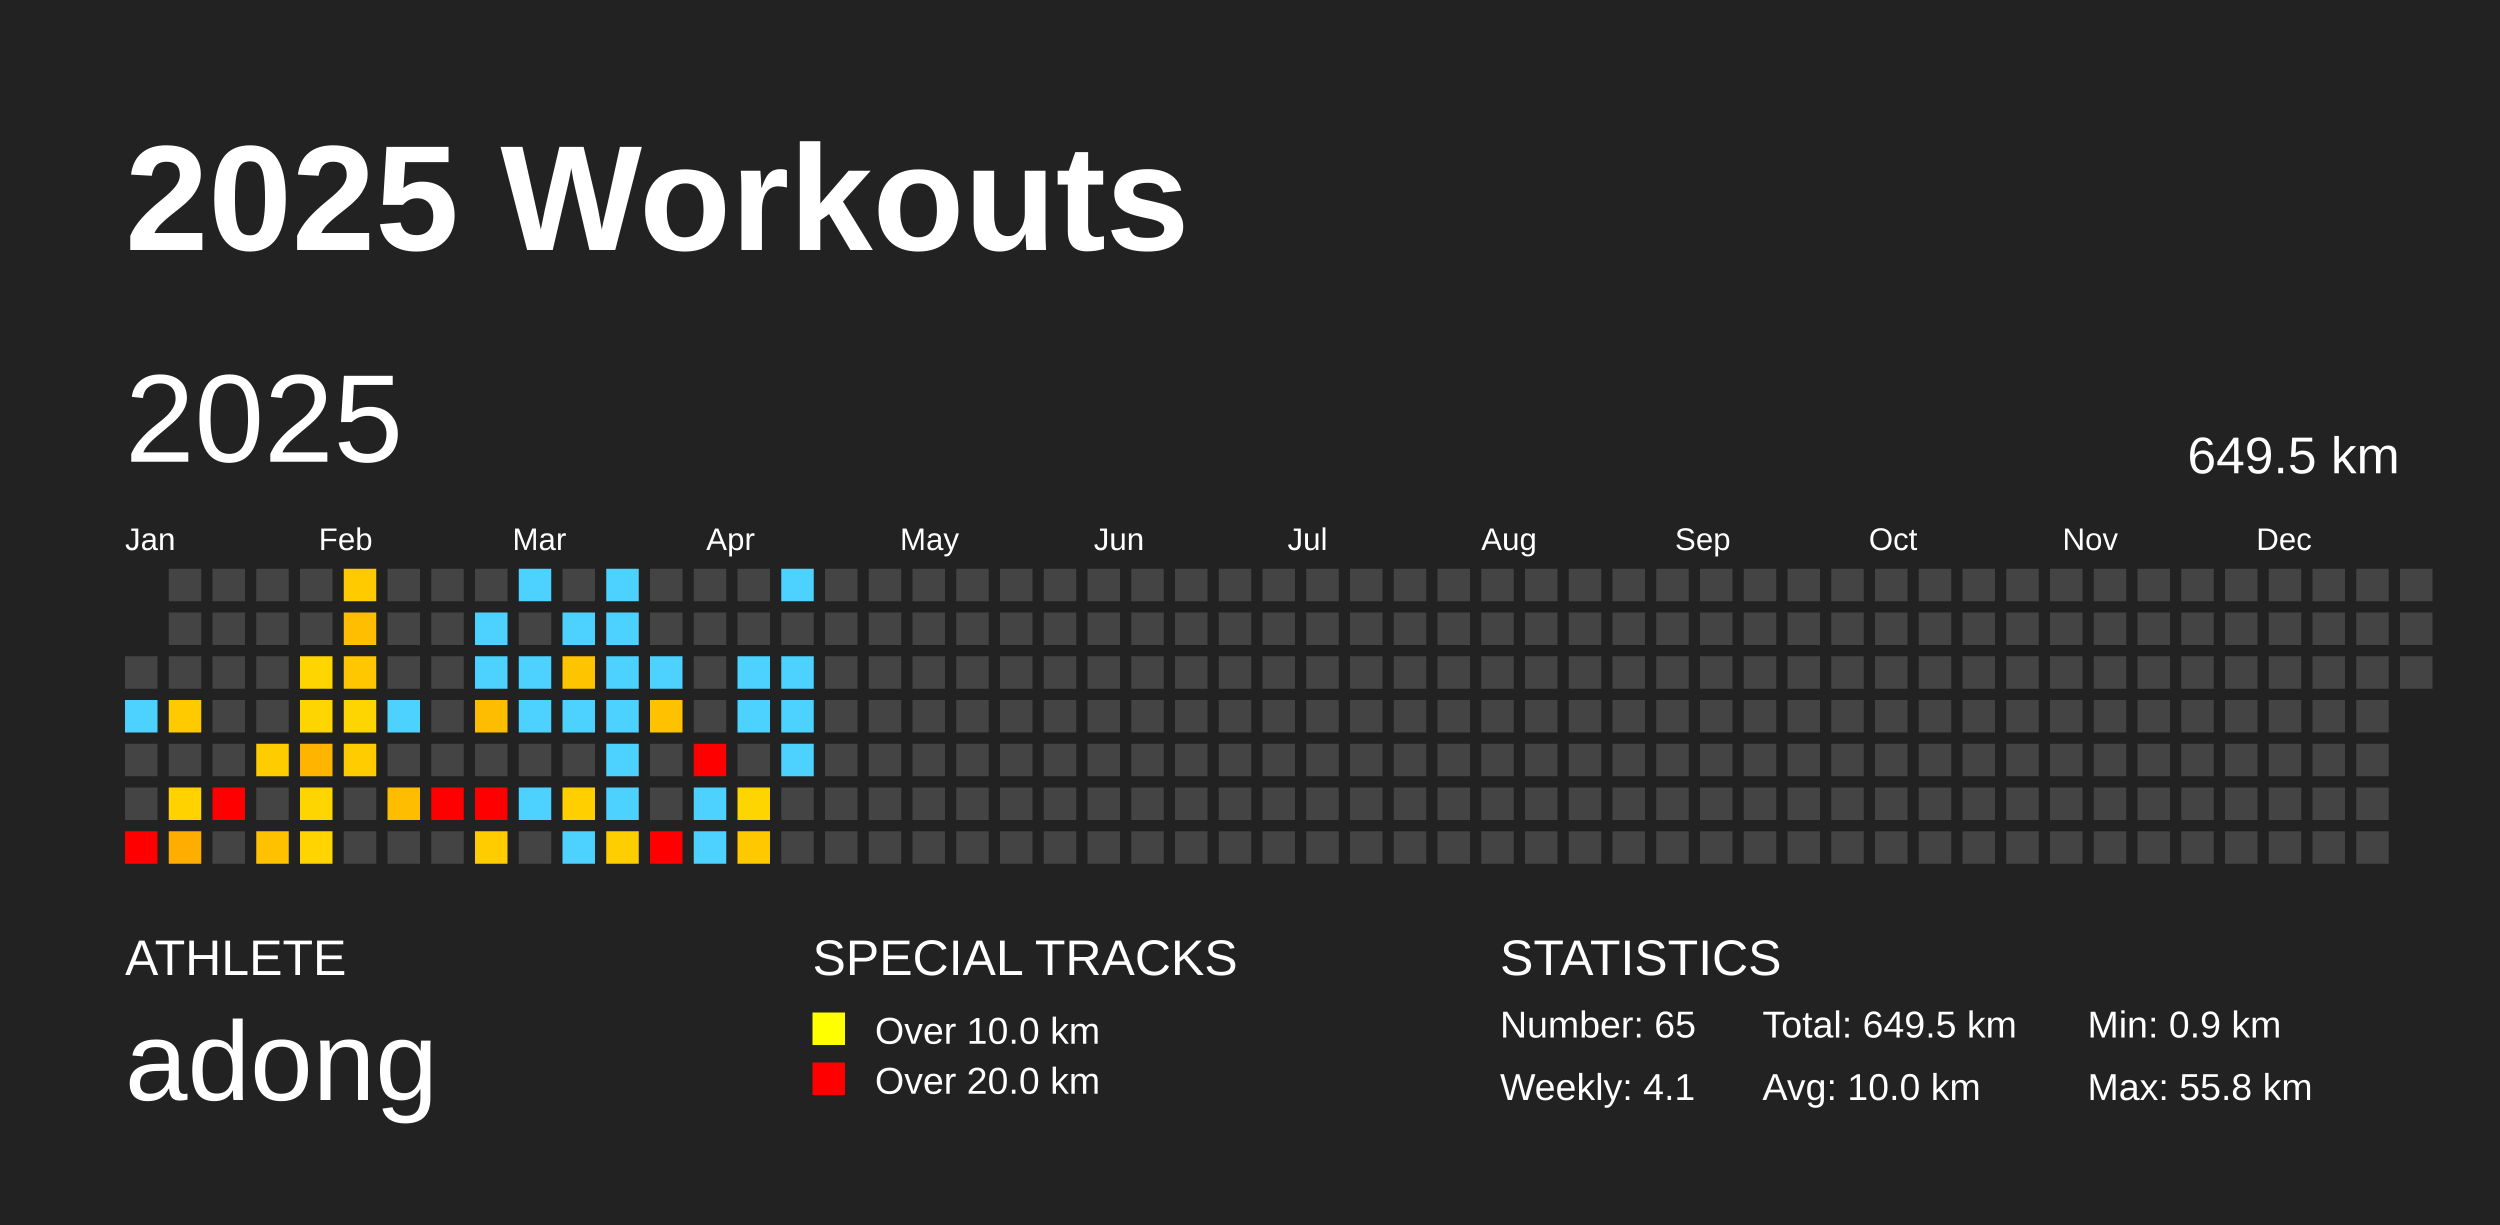
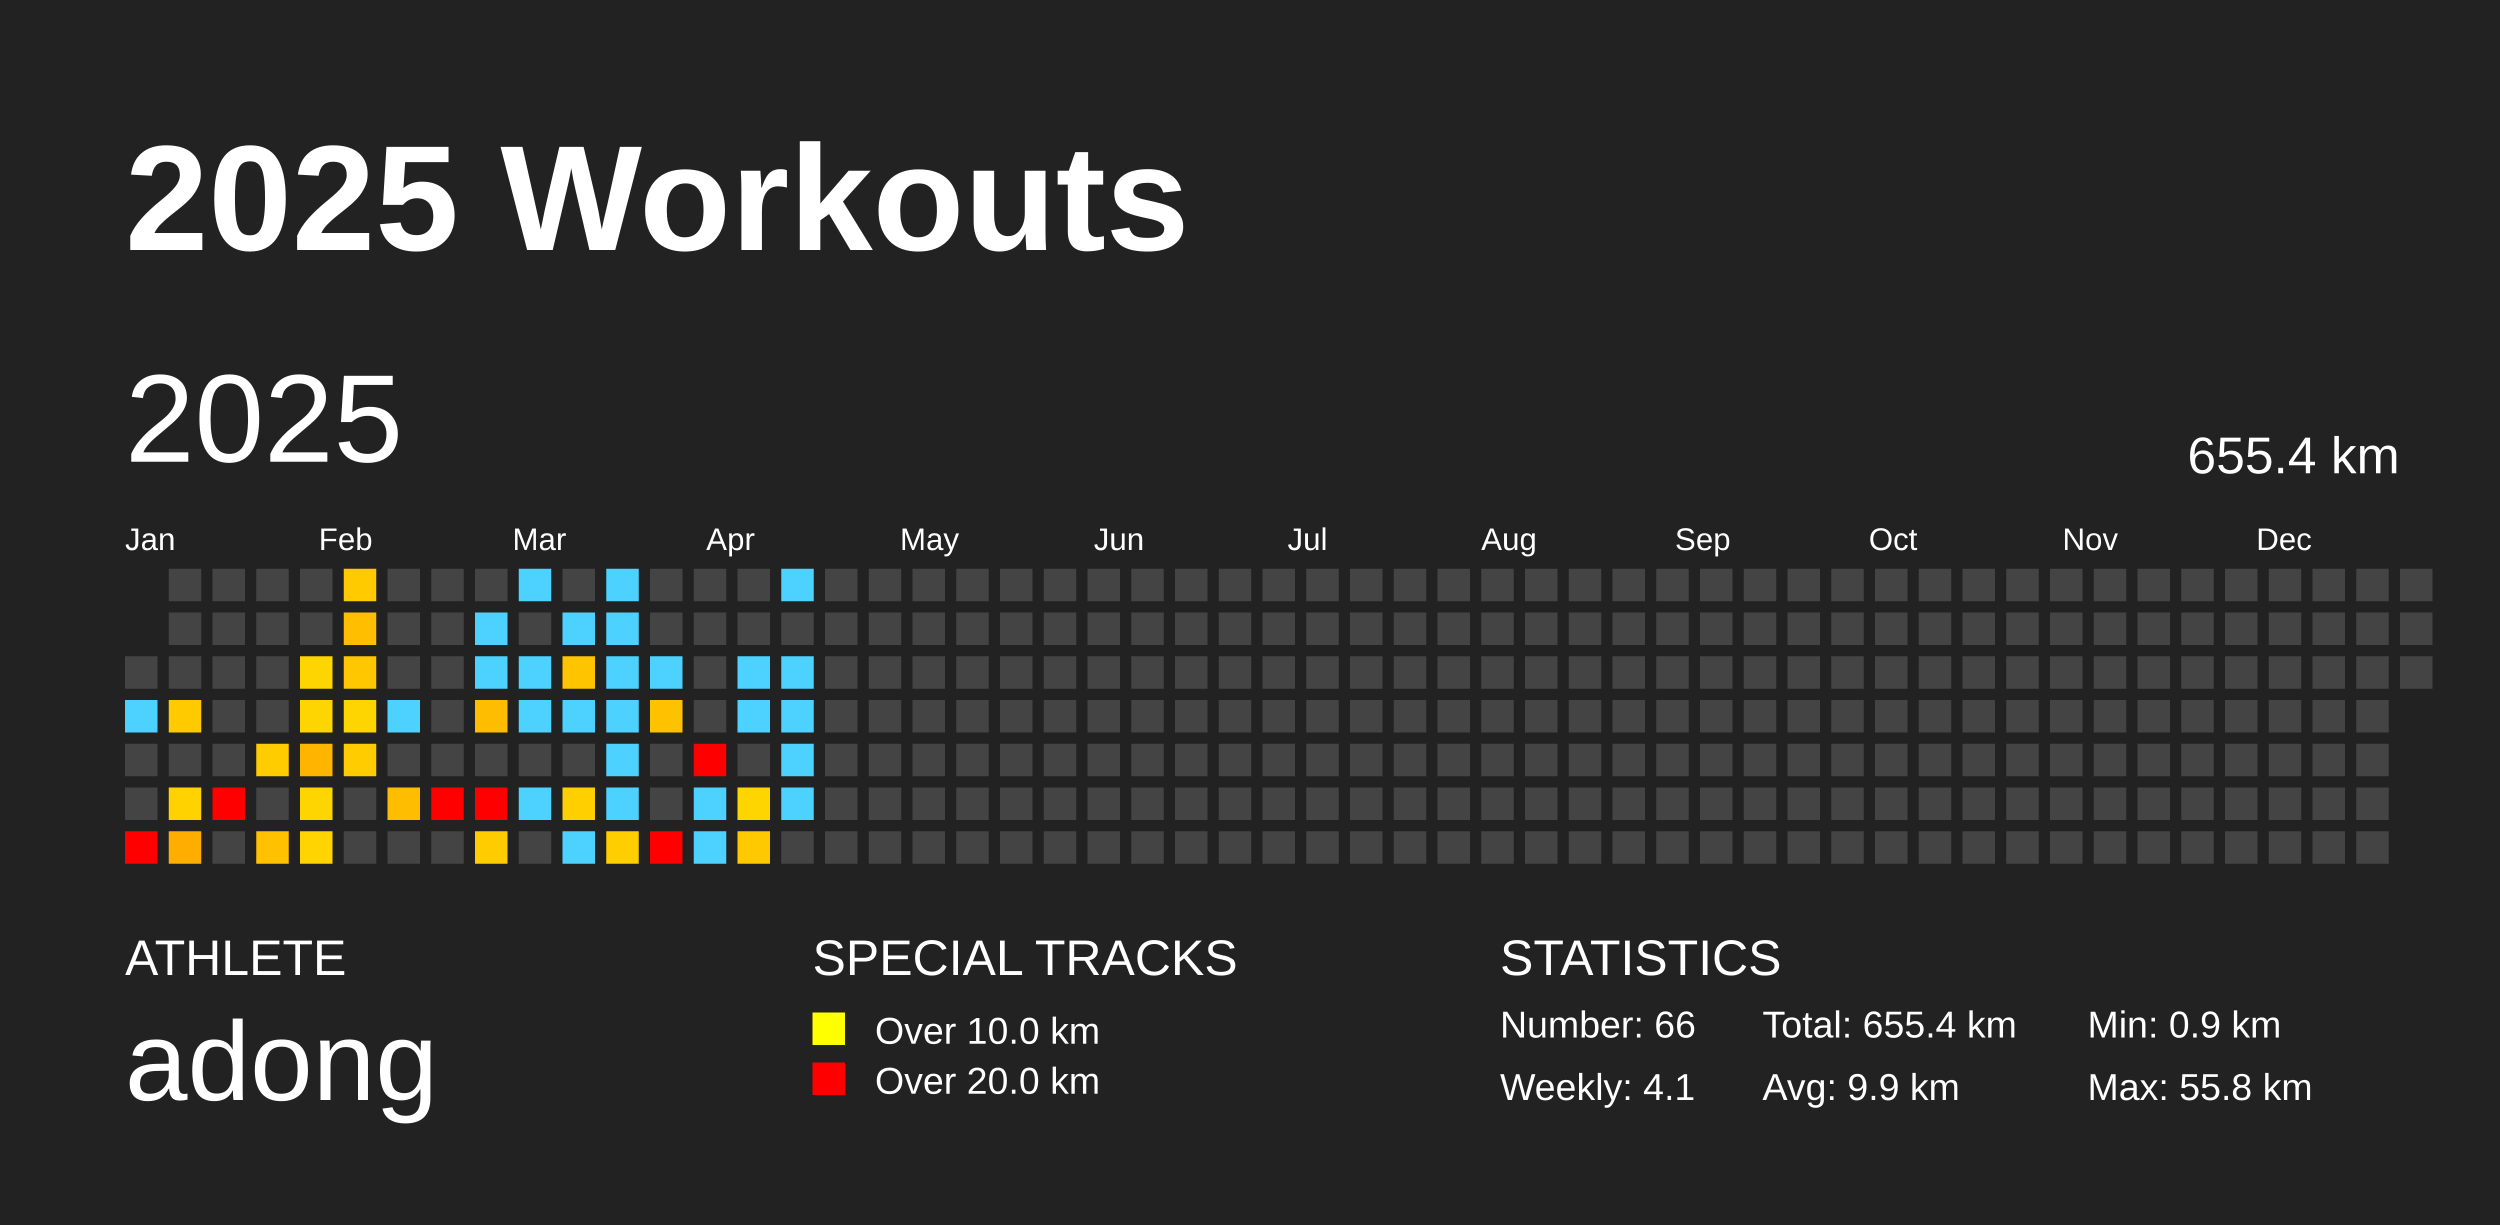
<svg xmlns="http://www.w3.org/2000/svg" baseProfile="full" height="98mm" version="1.1" viewBox="0,0,200,98" width="200mm">
  <defs />
  <rect fill="#222222" height="98" width="200" x="0" y="0" />
  <text fill="#FFFFFF" style="font-size:12px; font-family:Arial; font-weight:bold;" x="10" y="20">2025 Workouts</text>
  <text fill="#FFFFFF" style="font-size:4px; font-family:Arial" x="10" y="78">ATHLETE</text>
  <text fill="#FFFFFF" style="font-size:9px; font-family:Arial" x="10" y="88">adong</text>
  <text fill="#FFFFFF" style="font-size:4px; font-family:Arial" x="65" y="78">SPECIAL TRACKS</text>
  <rect fill="yellow" height="2.6" width="2.6" x="65" y="81" />
  <text fill="#FFFFFF" style="font-size:3px; font-family:Arial" x="70" y="83.5">Over 10.0 km</text>
  <rect fill="red" height="2.6" width="2.6" x="65" y="85" />
  <text fill="#FFFFFF" style="font-size:3px; font-family:Arial" x="70" y="87.5">Over 20.0 km</text>
  <text fill="#FFFFFF" style="font-size:4px; font-family:Arial" x="120" y="78">STATISTICS</text>
-   <text fill="#FFFFFF" style="font-size:3px; font-family:Arial" x="120" y="83">Number: 65</text>
+   <text fill="#FFFFFF" style="font-size:3px; font-family:Arial" x="120" y="83">Number: 66</text>
  <text fill="#FFFFFF" style="font-size:3px; font-family:Arial" x="120" y="88">Weekly: 4.1</text>
-   <text fill="#FFFFFF" style="font-size:3px; font-family:Arial" x="141" y="83">Total: 649.5 km</text>
-   <text fill="#FFFFFF" style="font-size:3px; font-family:Arial" x="141" y="88">Avg: 10.0 km</text>
+   <text fill="#FFFFFF" style="font-size:3px; font-family:Arial" x="141" y="83">Total: 655.4 km</text>
+   <text fill="#FFFFFF" style="font-size:3px; font-family:Arial" x="141" y="88">Avg: 9.9 km</text>
  <text fill="#FFFFFF" style="font-size:3px; font-family:Arial" x="167" y="83">Min: 0.9 km</text>
  <text fill="#FFFFFF" style="font-size:3px; font-family:Arial" x="167" y="88">Max: 55.8 km</text>
  <text dominant-baseline="hanging" fill="#FFFFFF" style="font-size:10.0px; font-family:Arial;" x="10" y="30">2025</text>
-   <text dominant-baseline="hanging" fill="#FFFFFF" style="font-size:4.125px; font-family:Arial;" x="175" y="35">649.5 km</text>
+   <text dominant-baseline="hanging" fill="#FFFFFF" style="font-size:4.125px; font-family:Arial;" x="175" y="35">655.4 km</text>
  <text fill="#FFFFFF" style="font-size:2.5px; font-family:Arial" x="10.0" y="44">Jan</text>
  <text fill="#FFFFFF" style="font-size:2.5px; font-family:Arial" x="25.5" y="44">Feb</text>
  <text fill="#FFFFFF" style="font-size:2.5px; font-family:Arial" x="41.0" y="44">Mar</text>
  <text fill="#FFFFFF" style="font-size:2.5px; font-family:Arial" x="56.5" y="44">Apr</text>
  <text fill="#FFFFFF" style="font-size:2.5px; font-family:Arial" x="72.0" y="44">May</text>
  <text fill="#FFFFFF" style="font-size:2.5px; font-family:Arial" x="87.5" y="44">Jun</text>
  <text fill="#FFFFFF" style="font-size:2.5px; font-family:Arial" x="103.0" y="44">Jul</text>
  <text fill="#FFFFFF" style="font-size:2.5px; font-family:Arial" x="118.5" y="44">Aug</text>
  <text fill="#FFFFFF" style="font-size:2.5px; font-family:Arial" x="134.0" y="44">Sep</text>
  <text fill="#FFFFFF" style="font-size:2.5px; font-family:Arial" x="149.5" y="44">Oct</text>
  <text fill="#FFFFFF" style="font-size:2.5px; font-family:Arial" x="165.0" y="44">Nov</text>
  <text fill="#FFFFFF" style="font-size:2.5px; font-family:Arial" x="180.5" y="44">Dec</text>
  <rect fill="#444444" height="2.6" width="2.6" x="10.0" y="52.5" />
  <rect fill="#4dd2ff" height="2.6" width="2.6" x="10.0" y="56.0" />
  <rect fill="#444444" height="2.6" width="2.6" x="10.0" y="59.5" />
  <rect fill="#444444" height="2.6" width="2.6" x="10.0" y="63.0" />
  <rect fill="red" height="2.6" width="2.6" x="10.0" y="66.5" />
  <rect fill="#444444" height="2.6" width="2.6" x="13.5" y="45.5" />
  <rect fill="#444444" height="2.6" width="2.6" x="13.5" y="49.0" />
  <rect fill="#444444" height="2.6" width="2.6" x="13.5" y="52.5" />
  <rect fill="#ffcb00" height="2.6" width="2.6" x="13.5" y="56.0" />
  <rect fill="#444444" height="2.6" width="2.6" x="13.5" y="59.5" />
  <rect fill="#ffd200" height="2.6" width="2.6" x="13.5" y="63.0" />
  <rect fill="#ffae00" height="2.6" width="2.6" x="13.5" y="66.5" />
  <rect fill="#444444" height="2.6" width="2.6" x="17.0" y="45.5" />
  <rect fill="#444444" height="2.6" width="2.6" x="17.0" y="49.0" />
  <rect fill="#444444" height="2.6" width="2.6" x="17.0" y="52.5" />
  <rect fill="#444444" height="2.6" width="2.6" x="17.0" y="56.0" />
  <rect fill="#444444" height="2.6" width="2.6" x="17.0" y="59.5" />
  <rect fill="red" height="2.6" width="2.6" x="17.0" y="63.0" />
  <rect fill="#444444" height="2.6" width="2.6" x="17.0" y="66.5" />
  <rect fill="#444444" height="2.6" width="2.6" x="20.5" y="45.5" />
  <rect fill="#444444" height="2.6" width="2.6" x="20.5" y="49.0" />
  <rect fill="#444444" height="2.6" width="2.6" x="20.5" y="52.5" />
  <rect fill="#444444" height="2.6" width="2.6" x="20.5" y="56.0" />
  <rect fill="#ffcc00" height="2.6" width="2.6" x="20.5" y="59.5" />
  <rect fill="#444444" height="2.6" width="2.6" x="20.5" y="63.0" />
  <rect fill="#ffc100" height="2.6" width="2.6" x="20.5" y="66.5" />
  <rect fill="#444444" height="2.6" width="2.6" x="24.0" y="45.5" />
  <rect fill="#444444" height="2.6" width="2.6" x="24.0" y="49.0" />
  <rect fill="#ffd500" height="2.6" width="2.6" x="24.0" y="52.5" />
  <rect fill="#ffd500" height="2.6" width="2.6" x="24.0" y="56.0" />
  <rect fill="#ffb400" height="2.6" width="2.6" x="24.0" y="59.5" />
  <rect fill="#ffd500" height="2.6" width="2.6" x="24.0" y="63.0" />
  <rect fill="#ffd400" height="2.6" width="2.6" x="24.0" y="66.5" />
  <rect fill="#ffcb00" height="2.6" width="2.6" x="27.5" y="45.5" />
  <rect fill="#ffbe00" height="2.6" width="2.6" x="27.5" y="49.0" />
  <rect fill="#ffc700" height="2.6" width="2.6" x="27.5" y="52.5" />
  <rect fill="#ffd500" height="2.6" width="2.6" x="27.5" y="56.0" />
  <rect fill="#ffcc00" height="2.6" width="2.6" x="27.5" y="59.5" />
  <rect fill="#444444" height="2.6" width="2.6" x="27.5" y="63.0" />
  <rect fill="#444444" height="2.6" width="2.6" x="27.5" y="66.5" />
  <rect fill="#444444" height="2.6" width="2.6" x="31.0" y="45.5" />
  <rect fill="#444444" height="2.6" width="2.6" x="31.0" y="49.0" />
  <rect fill="#444444" height="2.6" width="2.6" x="31.0" y="52.5" />
  <rect fill="#4dd2ff" height="2.6" width="2.6" x="31.0" y="56.0" />
  <rect fill="#444444" height="2.6" width="2.6" x="31.0" y="59.5" />
  <rect fill="#ffbd00" height="2.6" width="2.6" x="31.0" y="63.0" />
  <rect fill="#444444" height="2.6" width="2.6" x="31.0" y="66.5" />
  <rect fill="#444444" height="2.6" width="2.6" x="34.5" y="45.5" />
  <rect fill="#444444" height="2.6" width="2.6" x="34.5" y="49.0" />
  <rect fill="#444444" height="2.6" width="2.6" x="34.5" y="52.5" />
  <rect fill="#444444" height="2.6" width="2.6" x="34.5" y="56.0" />
  <rect fill="#444444" height="2.6" width="2.6" x="34.5" y="59.5" />
  <rect fill="red" height="2.6" width="2.6" x="34.5" y="63.0" />
  <rect fill="#444444" height="2.6" width="2.6" x="34.5" y="66.5" />
  <rect fill="#444444" height="2.6" width="2.6" x="38.0" y="45.5" />
  <rect fill="#4dd2ff" height="2.6" width="2.6" x="38.0" y="49.0" />
  <rect fill="#4dd2ff" height="2.6" width="2.6" x="38.0" y="52.5" />
  <rect fill="#ffbd00" height="2.6" width="2.6" x="38.0" y="56.0" />
  <rect fill="#444444" height="2.6" width="2.6" x="38.0" y="59.5" />
  <rect fill="red" height="2.6" width="2.6" x="38.0" y="63.0" />
  <rect fill="#ffcc00" height="2.6" width="2.6" x="38.0" y="66.5" />
  <rect fill="#4dd2ff" height="2.6" width="2.6" x="41.5" y="45.5" />
  <rect fill="#444444" height="2.6" width="2.6" x="41.5" y="49.0" />
  <rect fill="#4dd2ff" height="2.6" width="2.6" x="41.5" y="52.5" />
  <rect fill="#4dd2ff" height="2.6" width="2.6" x="41.5" y="56.0" />
  <rect fill="#444444" height="2.6" width="2.6" x="41.5" y="59.5" />
  <rect fill="#4dd2ff" height="2.6" width="2.6" x="41.5" y="63.0" />
  <rect fill="#444444" height="2.6" width="2.6" x="41.5" y="66.5" />
  <rect fill="#444444" height="2.6" width="2.6" x="45.0" y="45.5" />
  <rect fill="#4dd2ff" height="2.6" width="2.6" x="45.0" y="49.0" />
  <rect fill="#ffc400" height="2.6" width="2.6" x="45.0" y="52.5" />
  <rect fill="#4dd2ff" height="2.6" width="2.6" x="45.0" y="56.0" />
  <rect fill="#444444" height="2.6" width="2.6" x="45.0" y="59.5" />
  <rect fill="#ffcf00" height="2.6" width="2.6" x="45.0" y="63.0" />
  <rect fill="#4dd2ff" height="2.6" width="2.6" x="45.0" y="66.5" />
  <rect fill="#4dd2ff" height="2.6" width="2.6" x="48.5" y="45.5" />
  <rect fill="#4dd2ff" height="2.6" width="2.6" x="48.5" y="49.0" />
  <rect fill="#4dd2ff" height="2.6" width="2.6" x="48.5" y="52.5" />
  <rect fill="#4dd2ff" height="2.6" width="2.6" x="48.5" y="56.0" />
  <rect fill="#4dd2ff" height="2.6" width="2.6" x="48.5" y="59.5" />
  <rect fill="#4dd2ff" height="2.6" width="2.6" x="48.5" y="63.0" />
  <rect fill="#ffce00" height="2.6" width="2.6" x="48.5" y="66.5" />
  <rect fill="#444444" height="2.6" width="2.6" x="52.0" y="45.5" />
  <rect fill="#444444" height="2.6" width="2.6" x="52.0" y="49.0" />
  <rect fill="#4dd2ff" height="2.6" width="2.6" x="52.0" y="52.5" />
  <rect fill="#ffc200" height="2.6" width="2.6" x="52.0" y="56.0" />
  <rect fill="#444444" height="2.6" width="2.6" x="52.0" y="59.5" />
  <rect fill="#444444" height="2.6" width="2.6" x="52.0" y="63.0" />
  <rect fill="red" height="2.6" width="2.6" x="52.0" y="66.5" />
  <rect fill="#444444" height="2.6" width="2.6" x="55.5" y="45.5" />
  <rect fill="#444444" height="2.6" width="2.6" x="55.5" y="49.0" />
  <rect fill="#444444" height="2.6" width="2.6" x="55.5" y="52.5" />
  <rect fill="#444444" height="2.6" width="2.6" x="55.5" y="56.0" />
  <rect fill="red" height="2.6" width="2.6" x="55.5" y="59.5" />
  <rect fill="#4dd2ff" height="2.6" width="2.6" x="55.5" y="63.0" />
  <rect fill="#4dd2ff" height="2.6" width="2.6" x="55.5" y="66.5" />
  <rect fill="#444444" height="2.6" width="2.6" x="59.0" y="45.5" />
  <rect fill="#444444" height="2.6" width="2.6" x="59.0" y="49.0" />
  <rect fill="#4dd2ff" height="2.6" width="2.6" x="59.0" y="52.5" />
  <rect fill="#4dd2ff" height="2.6" width="2.6" x="59.0" y="56.0" />
  <rect fill="#444444" height="2.6" width="2.6" x="59.0" y="59.5" />
  <rect fill="#ffd500" height="2.6" width="2.6" x="59.0" y="63.0" />
  <rect fill="#ffc900" height="2.6" width="2.6" x="59.0" y="66.5" />
  <rect fill="#4dd2ff" height="2.6" width="2.6" x="62.5" y="45.5" />
  <rect fill="#444444" height="2.6" width="2.6" x="62.5" y="49.0" />
  <rect fill="#4dd2ff" height="2.6" width="2.6" x="62.5" y="52.5" />
  <rect fill="#4dd2ff" height="2.6" width="2.6" x="62.5" y="56.0" />
  <rect fill="#4dd2ff" height="2.6" width="2.6" x="62.5" y="59.5" />
-   <rect fill="#444444" height="2.6" width="2.6" x="62.5" y="63.0" />
+   <rect fill="#4dd2ff" height="2.6" width="2.6" x="62.5" y="63.0" />
  <rect fill="#444444" height="2.6" width="2.6" x="62.5" y="66.5" />
  <rect fill="#444444" height="2.6" width="2.6" x="66.0" y="45.5" />
  <rect fill="#444444" height="2.6" width="2.6" x="66.0" y="49.0" />
  <rect fill="#444444" height="2.6" width="2.6" x="66.0" y="52.5" />
  <rect fill="#444444" height="2.6" width="2.6" x="66.0" y="56.0" />
  <rect fill="#444444" height="2.6" width="2.6" x="66.0" y="59.5" />
  <rect fill="#444444" height="2.6" width="2.6" x="66.0" y="63.0" />
  <rect fill="#444444" height="2.6" width="2.6" x="66.0" y="66.5" />
  <rect fill="#444444" height="2.6" width="2.6" x="69.5" y="45.5" />
  <rect fill="#444444" height="2.6" width="2.6" x="69.5" y="49.0" />
  <rect fill="#444444" height="2.6" width="2.6" x="69.5" y="52.5" />
  <rect fill="#444444" height="2.6" width="2.6" x="69.5" y="56.0" />
  <rect fill="#444444" height="2.6" width="2.6" x="69.5" y="59.5" />
  <rect fill="#444444" height="2.6" width="2.6" x="69.5" y="63.0" />
  <rect fill="#444444" height="2.6" width="2.6" x="69.5" y="66.5" />
  <rect fill="#444444" height="2.6" width="2.6" x="73.0" y="45.5" />
  <rect fill="#444444" height="2.6" width="2.6" x="73.0" y="49.0" />
  <rect fill="#444444" height="2.6" width="2.6" x="73.0" y="52.5" />
  <rect fill="#444444" height="2.6" width="2.6" x="73.0" y="56.0" />
  <rect fill="#444444" height="2.6" width="2.6" x="73.0" y="59.5" />
  <rect fill="#444444" height="2.6" width="2.6" x="73.0" y="63.0" />
  <rect fill="#444444" height="2.6" width="2.6" x="73.0" y="66.5" />
  <rect fill="#444444" height="2.6" width="2.6" x="76.5" y="45.5" />
  <rect fill="#444444" height="2.6" width="2.6" x="76.5" y="49.0" />
  <rect fill="#444444" height="2.6" width="2.6" x="76.5" y="52.5" />
  <rect fill="#444444" height="2.6" width="2.6" x="76.5" y="56.0" />
  <rect fill="#444444" height="2.6" width="2.6" x="76.5" y="59.5" />
  <rect fill="#444444" height="2.6" width="2.6" x="76.5" y="63.0" />
  <rect fill="#444444" height="2.6" width="2.6" x="76.5" y="66.5" />
  <rect fill="#444444" height="2.6" width="2.6" x="80.0" y="45.5" />
  <rect fill="#444444" height="2.6" width="2.6" x="80.0" y="49.0" />
  <rect fill="#444444" height="2.6" width="2.6" x="80.0" y="52.5" />
  <rect fill="#444444" height="2.6" width="2.6" x="80.0" y="56.0" />
  <rect fill="#444444" height="2.6" width="2.6" x="80.0" y="59.5" />
  <rect fill="#444444" height="2.6" width="2.6" x="80.0" y="63.0" />
  <rect fill="#444444" height="2.6" width="2.6" x="80.0" y="66.5" />
  <rect fill="#444444" height="2.6" width="2.6" x="83.5" y="45.5" />
  <rect fill="#444444" height="2.6" width="2.6" x="83.5" y="49.0" />
  <rect fill="#444444" height="2.6" width="2.6" x="83.5" y="52.5" />
  <rect fill="#444444" height="2.6" width="2.6" x="83.5" y="56.0" />
  <rect fill="#444444" height="2.6" width="2.6" x="83.5" y="59.5" />
  <rect fill="#444444" height="2.6" width="2.6" x="83.5" y="63.0" />
  <rect fill="#444444" height="2.6" width="2.6" x="83.5" y="66.5" />
  <rect fill="#444444" height="2.6" width="2.6" x="87.0" y="45.5" />
  <rect fill="#444444" height="2.6" width="2.6" x="87.0" y="49.0" />
  <rect fill="#444444" height="2.6" width="2.6" x="87.0" y="52.5" />
  <rect fill="#444444" height="2.6" width="2.6" x="87.0" y="56.0" />
  <rect fill="#444444" height="2.6" width="2.6" x="87.0" y="59.5" />
  <rect fill="#444444" height="2.6" width="2.6" x="87.0" y="63.0" />
  <rect fill="#444444" height="2.6" width="2.6" x="87.0" y="66.5" />
  <rect fill="#444444" height="2.6" width="2.6" x="90.5" y="45.5" />
  <rect fill="#444444" height="2.6" width="2.6" x="90.5" y="49.0" />
  <rect fill="#444444" height="2.6" width="2.6" x="90.5" y="52.5" />
  <rect fill="#444444" height="2.6" width="2.6" x="90.5" y="56.0" />
  <rect fill="#444444" height="2.6" width="2.6" x="90.5" y="59.5" />
  <rect fill="#444444" height="2.6" width="2.6" x="90.5" y="63.0" />
  <rect fill="#444444" height="2.6" width="2.6" x="90.5" y="66.5" />
  <rect fill="#444444" height="2.6" width="2.6" x="94.0" y="45.5" />
  <rect fill="#444444" height="2.6" width="2.6" x="94.0" y="49.0" />
  <rect fill="#444444" height="2.6" width="2.6" x="94.0" y="52.5" />
  <rect fill="#444444" height="2.6" width="2.6" x="94.0" y="56.0" />
  <rect fill="#444444" height="2.6" width="2.6" x="94.0" y="59.5" />
  <rect fill="#444444" height="2.6" width="2.6" x="94.0" y="63.0" />
  <rect fill="#444444" height="2.6" width="2.6" x="94.0" y="66.5" />
  <rect fill="#444444" height="2.6" width="2.6" x="97.5" y="45.5" />
  <rect fill="#444444" height="2.6" width="2.6" x="97.5" y="49.0" />
  <rect fill="#444444" height="2.6" width="2.6" x="97.5" y="52.5" />
  <rect fill="#444444" height="2.6" width="2.6" x="97.5" y="56.0" />
  <rect fill="#444444" height="2.6" width="2.6" x="97.5" y="59.5" />
  <rect fill="#444444" height="2.6" width="2.6" x="97.5" y="63.0" />
  <rect fill="#444444" height="2.6" width="2.6" x="97.5" y="66.5" />
  <rect fill="#444444" height="2.6" width="2.6" x="101.0" y="45.5" />
  <rect fill="#444444" height="2.6" width="2.6" x="101.0" y="49.0" />
  <rect fill="#444444" height="2.6" width="2.6" x="101.0" y="52.5" />
  <rect fill="#444444" height="2.6" width="2.6" x="101.0" y="56.0" />
  <rect fill="#444444" height="2.6" width="2.6" x="101.0" y="59.5" />
  <rect fill="#444444" height="2.6" width="2.6" x="101.0" y="63.0" />
  <rect fill="#444444" height="2.6" width="2.6" x="101.0" y="66.5" />
  <rect fill="#444444" height="2.6" width="2.6" x="104.5" y="45.5" />
  <rect fill="#444444" height="2.6" width="2.6" x="104.5" y="49.0" />
  <rect fill="#444444" height="2.6" width="2.6" x="104.5" y="52.5" />
  <rect fill="#444444" height="2.6" width="2.6" x="104.5" y="56.0" />
  <rect fill="#444444" height="2.6" width="2.6" x="104.5" y="59.5" />
  <rect fill="#444444" height="2.6" width="2.6" x="104.5" y="63.0" />
  <rect fill="#444444" height="2.6" width="2.6" x="104.5" y="66.5" />
  <rect fill="#444444" height="2.6" width="2.6" x="108.0" y="45.5" />
  <rect fill="#444444" height="2.6" width="2.6" x="108.0" y="49.0" />
  <rect fill="#444444" height="2.6" width="2.6" x="108.0" y="52.5" />
  <rect fill="#444444" height="2.6" width="2.6" x="108.0" y="56.0" />
  <rect fill="#444444" height="2.6" width="2.6" x="108.0" y="59.5" />
  <rect fill="#444444" height="2.6" width="2.6" x="108.0" y="63.0" />
  <rect fill="#444444" height="2.6" width="2.6" x="108.0" y="66.5" />
  <rect fill="#444444" height="2.6" width="2.6" x="111.5" y="45.5" />
  <rect fill="#444444" height="2.6" width="2.6" x="111.5" y="49.0" />
  <rect fill="#444444" height="2.6" width="2.6" x="111.5" y="52.5" />
  <rect fill="#444444" height="2.6" width="2.6" x="111.5" y="56.0" />
  <rect fill="#444444" height="2.6" width="2.6" x="111.5" y="59.5" />
  <rect fill="#444444" height="2.6" width="2.6" x="111.5" y="63.0" />
  <rect fill="#444444" height="2.6" width="2.6" x="111.5" y="66.5" />
  <rect fill="#444444" height="2.6" width="2.6" x="115.0" y="45.5" />
  <rect fill="#444444" height="2.6" width="2.6" x="115.0" y="49.0" />
  <rect fill="#444444" height="2.6" width="2.6" x="115.0" y="52.5" />
  <rect fill="#444444" height="2.6" width="2.6" x="115.0" y="56.0" />
  <rect fill="#444444" height="2.6" width="2.6" x="115.0" y="59.5" />
  <rect fill="#444444" height="2.6" width="2.6" x="115.0" y="63.0" />
  <rect fill="#444444" height="2.6" width="2.6" x="115.0" y="66.5" />
  <rect fill="#444444" height="2.6" width="2.6" x="118.5" y="45.5" />
  <rect fill="#444444" height="2.6" width="2.6" x="118.5" y="49.0" />
  <rect fill="#444444" height="2.6" width="2.6" x="118.5" y="52.5" />
  <rect fill="#444444" height="2.6" width="2.6" x="118.5" y="56.0" />
  <rect fill="#444444" height="2.6" width="2.6" x="118.5" y="59.5" />
  <rect fill="#444444" height="2.6" width="2.6" x="118.5" y="63.0" />
  <rect fill="#444444" height="2.6" width="2.6" x="118.5" y="66.5" />
  <rect fill="#444444" height="2.6" width="2.6" x="122.0" y="45.5" />
  <rect fill="#444444" height="2.6" width="2.6" x="122.0" y="49.0" />
  <rect fill="#444444" height="2.6" width="2.6" x="122.0" y="52.5" />
  <rect fill="#444444" height="2.6" width="2.6" x="122.0" y="56.0" />
  <rect fill="#444444" height="2.6" width="2.6" x="122.0" y="59.5" />
  <rect fill="#444444" height="2.6" width="2.6" x="122.0" y="63.0" />
  <rect fill="#444444" height="2.6" width="2.6" x="122.0" y="66.5" />
  <rect fill="#444444" height="2.6" width="2.6" x="125.5" y="45.5" />
  <rect fill="#444444" height="2.6" width="2.6" x="125.5" y="49.0" />
  <rect fill="#444444" height="2.6" width="2.6" x="125.5" y="52.5" />
  <rect fill="#444444" height="2.6" width="2.6" x="125.5" y="56.0" />
  <rect fill="#444444" height="2.6" width="2.6" x="125.5" y="59.5" />
  <rect fill="#444444" height="2.6" width="2.6" x="125.5" y="63.0" />
  <rect fill="#444444" height="2.6" width="2.6" x="125.5" y="66.5" />
  <rect fill="#444444" height="2.6" width="2.6" x="129.0" y="45.5" />
  <rect fill="#444444" height="2.6" width="2.6" x="129.0" y="49.0" />
  <rect fill="#444444" height="2.6" width="2.6" x="129.0" y="52.5" />
  <rect fill="#444444" height="2.6" width="2.6" x="129.0" y="56.0" />
  <rect fill="#444444" height="2.6" width="2.6" x="129.0" y="59.5" />
  <rect fill="#444444" height="2.6" width="2.6" x="129.0" y="63.0" />
  <rect fill="#444444" height="2.6" width="2.6" x="129.0" y="66.5" />
  <rect fill="#444444" height="2.6" width="2.6" x="132.5" y="45.5" />
  <rect fill="#444444" height="2.6" width="2.6" x="132.5" y="49.0" />
  <rect fill="#444444" height="2.6" width="2.6" x="132.5" y="52.5" />
  <rect fill="#444444" height="2.6" width="2.6" x="132.5" y="56.0" />
  <rect fill="#444444" height="2.6" width="2.6" x="132.5" y="59.5" />
  <rect fill="#444444" height="2.6" width="2.6" x="132.5" y="63.0" />
  <rect fill="#444444" height="2.6" width="2.6" x="132.5" y="66.5" />
  <rect fill="#444444" height="2.6" width="2.6" x="136.0" y="45.5" />
  <rect fill="#444444" height="2.6" width="2.6" x="136.0" y="49.0" />
  <rect fill="#444444" height="2.6" width="2.6" x="136.0" y="52.5" />
  <rect fill="#444444" height="2.6" width="2.6" x="136.0" y="56.0" />
  <rect fill="#444444" height="2.6" width="2.6" x="136.0" y="59.5" />
  <rect fill="#444444" height="2.6" width="2.6" x="136.0" y="63.0" />
  <rect fill="#444444" height="2.6" width="2.6" x="136.0" y="66.5" />
  <rect fill="#444444" height="2.6" width="2.6" x="139.5" y="45.5" />
  <rect fill="#444444" height="2.6" width="2.6" x="139.5" y="49.0" />
  <rect fill="#444444" height="2.6" width="2.6" x="139.5" y="52.5" />
  <rect fill="#444444" height="2.6" width="2.6" x="139.5" y="56.0" />
  <rect fill="#444444" height="2.6" width="2.6" x="139.5" y="59.5" />
  <rect fill="#444444" height="2.6" width="2.6" x="139.5" y="63.0" />
  <rect fill="#444444" height="2.6" width="2.6" x="139.5" y="66.5" />
  <rect fill="#444444" height="2.6" width="2.6" x="143.0" y="45.5" />
  <rect fill="#444444" height="2.6" width="2.6" x="143.0" y="49.0" />
  <rect fill="#444444" height="2.6" width="2.6" x="143.0" y="52.5" />
  <rect fill="#444444" height="2.6" width="2.6" x="143.0" y="56.0" />
  <rect fill="#444444" height="2.6" width="2.6" x="143.0" y="59.5" />
  <rect fill="#444444" height="2.6" width="2.6" x="143.0" y="63.0" />
  <rect fill="#444444" height="2.6" width="2.6" x="143.0" y="66.5" />
  <rect fill="#444444" height="2.6" width="2.6" x="146.5" y="45.5" />
  <rect fill="#444444" height="2.6" width="2.6" x="146.5" y="49.0" />
  <rect fill="#444444" height="2.6" width="2.6" x="146.5" y="52.5" />
  <rect fill="#444444" height="2.6" width="2.6" x="146.5" y="56.0" />
  <rect fill="#444444" height="2.6" width="2.6" x="146.5" y="59.5" />
  <rect fill="#444444" height="2.6" width="2.6" x="146.5" y="63.0" />
  <rect fill="#444444" height="2.6" width="2.6" x="146.5" y="66.5" />
  <rect fill="#444444" height="2.6" width="2.6" x="150.0" y="45.5" />
  <rect fill="#444444" height="2.6" width="2.6" x="150.0" y="49.0" />
  <rect fill="#444444" height="2.6" width="2.6" x="150.0" y="52.5" />
  <rect fill="#444444" height="2.6" width="2.6" x="150.0" y="56.0" />
  <rect fill="#444444" height="2.6" width="2.6" x="150.0" y="59.5" />
  <rect fill="#444444" height="2.6" width="2.6" x="150.0" y="63.0" />
  <rect fill="#444444" height="2.6" width="2.6" x="150.0" y="66.5" />
  <rect fill="#444444" height="2.6" width="2.6" x="153.5" y="45.5" />
  <rect fill="#444444" height="2.6" width="2.6" x="153.5" y="49.0" />
  <rect fill="#444444" height="2.6" width="2.6" x="153.5" y="52.5" />
  <rect fill="#444444" height="2.6" width="2.6" x="153.5" y="56.0" />
  <rect fill="#444444" height="2.6" width="2.6" x="153.5" y="59.5" />
  <rect fill="#444444" height="2.6" width="2.6" x="153.5" y="63.0" />
  <rect fill="#444444" height="2.6" width="2.6" x="153.5" y="66.5" />
  <rect fill="#444444" height="2.6" width="2.6" x="157.0" y="45.5" />
  <rect fill="#444444" height="2.6" width="2.6" x="157.0" y="49.0" />
  <rect fill="#444444" height="2.6" width="2.6" x="157.0" y="52.5" />
  <rect fill="#444444" height="2.6" width="2.6" x="157.0" y="56.0" />
  <rect fill="#444444" height="2.6" width="2.6" x="157.0" y="59.5" />
  <rect fill="#444444" height="2.6" width="2.6" x="157.0" y="63.0" />
  <rect fill="#444444" height="2.6" width="2.6" x="157.0" y="66.5" />
  <rect fill="#444444" height="2.6" width="2.6" x="160.5" y="45.5" />
  <rect fill="#444444" height="2.6" width="2.6" x="160.5" y="49.0" />
  <rect fill="#444444" height="2.6" width="2.6" x="160.5" y="52.5" />
  <rect fill="#444444" height="2.6" width="2.6" x="160.5" y="56.0" />
  <rect fill="#444444" height="2.6" width="2.6" x="160.5" y="59.5" />
  <rect fill="#444444" height="2.6" width="2.6" x="160.5" y="63.0" />
  <rect fill="#444444" height="2.6" width="2.6" x="160.5" y="66.5" />
  <rect fill="#444444" height="2.6" width="2.6" x="164.0" y="45.5" />
  <rect fill="#444444" height="2.6" width="2.6" x="164.0" y="49.0" />
  <rect fill="#444444" height="2.6" width="2.6" x="164.0" y="52.5" />
  <rect fill="#444444" height="2.6" width="2.6" x="164.0" y="56.0" />
  <rect fill="#444444" height="2.6" width="2.6" x="164.0" y="59.5" />
  <rect fill="#444444" height="2.6" width="2.6" x="164.0" y="63.0" />
  <rect fill="#444444" height="2.6" width="2.6" x="164.0" y="66.5" />
  <rect fill="#444444" height="2.6" width="2.6" x="167.5" y="45.5" />
  <rect fill="#444444" height="2.6" width="2.6" x="167.5" y="49.0" />
  <rect fill="#444444" height="2.6" width="2.6" x="167.5" y="52.5" />
  <rect fill="#444444" height="2.6" width="2.6" x="167.5" y="56.0" />
  <rect fill="#444444" height="2.6" width="2.6" x="167.5" y="59.5" />
  <rect fill="#444444" height="2.6" width="2.6" x="167.5" y="63.0" />
  <rect fill="#444444" height="2.6" width="2.6" x="167.5" y="66.5" />
  <rect fill="#444444" height="2.6" width="2.6" x="171.0" y="45.5" />
  <rect fill="#444444" height="2.6" width="2.6" x="171.0" y="49.0" />
  <rect fill="#444444" height="2.6" width="2.6" x="171.0" y="52.5" />
  <rect fill="#444444" height="2.6" width="2.6" x="171.0" y="56.0" />
  <rect fill="#444444" height="2.6" width="2.6" x="171.0" y="59.5" />
  <rect fill="#444444" height="2.6" width="2.6" x="171.0" y="63.0" />
  <rect fill="#444444" height="2.6" width="2.6" x="171.0" y="66.5" />
  <rect fill="#444444" height="2.6" width="2.6" x="174.5" y="45.5" />
  <rect fill="#444444" height="2.6" width="2.6" x="174.5" y="49.0" />
  <rect fill="#444444" height="2.6" width="2.6" x="174.5" y="52.5" />
  <rect fill="#444444" height="2.6" width="2.6" x="174.5" y="56.0" />
  <rect fill="#444444" height="2.6" width="2.6" x="174.5" y="59.5" />
  <rect fill="#444444" height="2.6" width="2.6" x="174.5" y="63.0" />
  <rect fill="#444444" height="2.6" width="2.6" x="174.5" y="66.5" />
  <rect fill="#444444" height="2.6" width="2.6" x="178.0" y="45.5" />
  <rect fill="#444444" height="2.6" width="2.6" x="178.0" y="49.0" />
  <rect fill="#444444" height="2.6" width="2.6" x="178.0" y="52.5" />
  <rect fill="#444444" height="2.6" width="2.6" x="178.0" y="56.0" />
  <rect fill="#444444" height="2.6" width="2.6" x="178.0" y="59.5" />
  <rect fill="#444444" height="2.6" width="2.6" x="178.0" y="63.0" />
  <rect fill="#444444" height="2.6" width="2.6" x="178.0" y="66.5" />
  <rect fill="#444444" height="2.6" width="2.6" x="181.5" y="45.5" />
  <rect fill="#444444" height="2.6" width="2.6" x="181.5" y="49.0" />
  <rect fill="#444444" height="2.6" width="2.6" x="181.5" y="52.5" />
  <rect fill="#444444" height="2.6" width="2.6" x="181.5" y="56.0" />
  <rect fill="#444444" height="2.6" width="2.6" x="181.5" y="59.5" />
  <rect fill="#444444" height="2.6" width="2.6" x="181.5" y="63.0" />
  <rect fill="#444444" height="2.6" width="2.6" x="181.5" y="66.5" />
  <rect fill="#444444" height="2.6" width="2.6" x="185.0" y="45.5" />
  <rect fill="#444444" height="2.6" width="2.6" x="185.0" y="49.0" />
  <rect fill="#444444" height="2.6" width="2.6" x="185.0" y="52.5" />
  <rect fill="#444444" height="2.6" width="2.6" x="185.0" y="56.0" />
  <rect fill="#444444" height="2.6" width="2.6" x="185.0" y="59.5" />
  <rect fill="#444444" height="2.6" width="2.6" x="185.0" y="63.0" />
  <rect fill="#444444" height="2.6" width="2.6" x="185.0" y="66.5" />
  <rect fill="#444444" height="2.6" width="2.6" x="188.5" y="45.5" />
  <rect fill="#444444" height="2.6" width="2.6" x="188.5" y="49.0" />
  <rect fill="#444444" height="2.6" width="2.6" x="188.5" y="52.5" />
  <rect fill="#444444" height="2.6" width="2.6" x="188.5" y="56.0" />
  <rect fill="#444444" height="2.6" width="2.6" x="188.5" y="59.5" />
  <rect fill="#444444" height="2.6" width="2.6" x="188.5" y="63.0" />
  <rect fill="#444444" height="2.6" width="2.6" x="188.5" y="66.5" />
  <rect fill="#444444" height="2.6" width="2.6" x="192.0" y="45.5" />
  <rect fill="#444444" height="2.6" width="2.6" x="192.0" y="49.0" />
  <rect fill="#444444" height="2.6" width="2.6" x="192.0" y="52.5" />
</svg>
